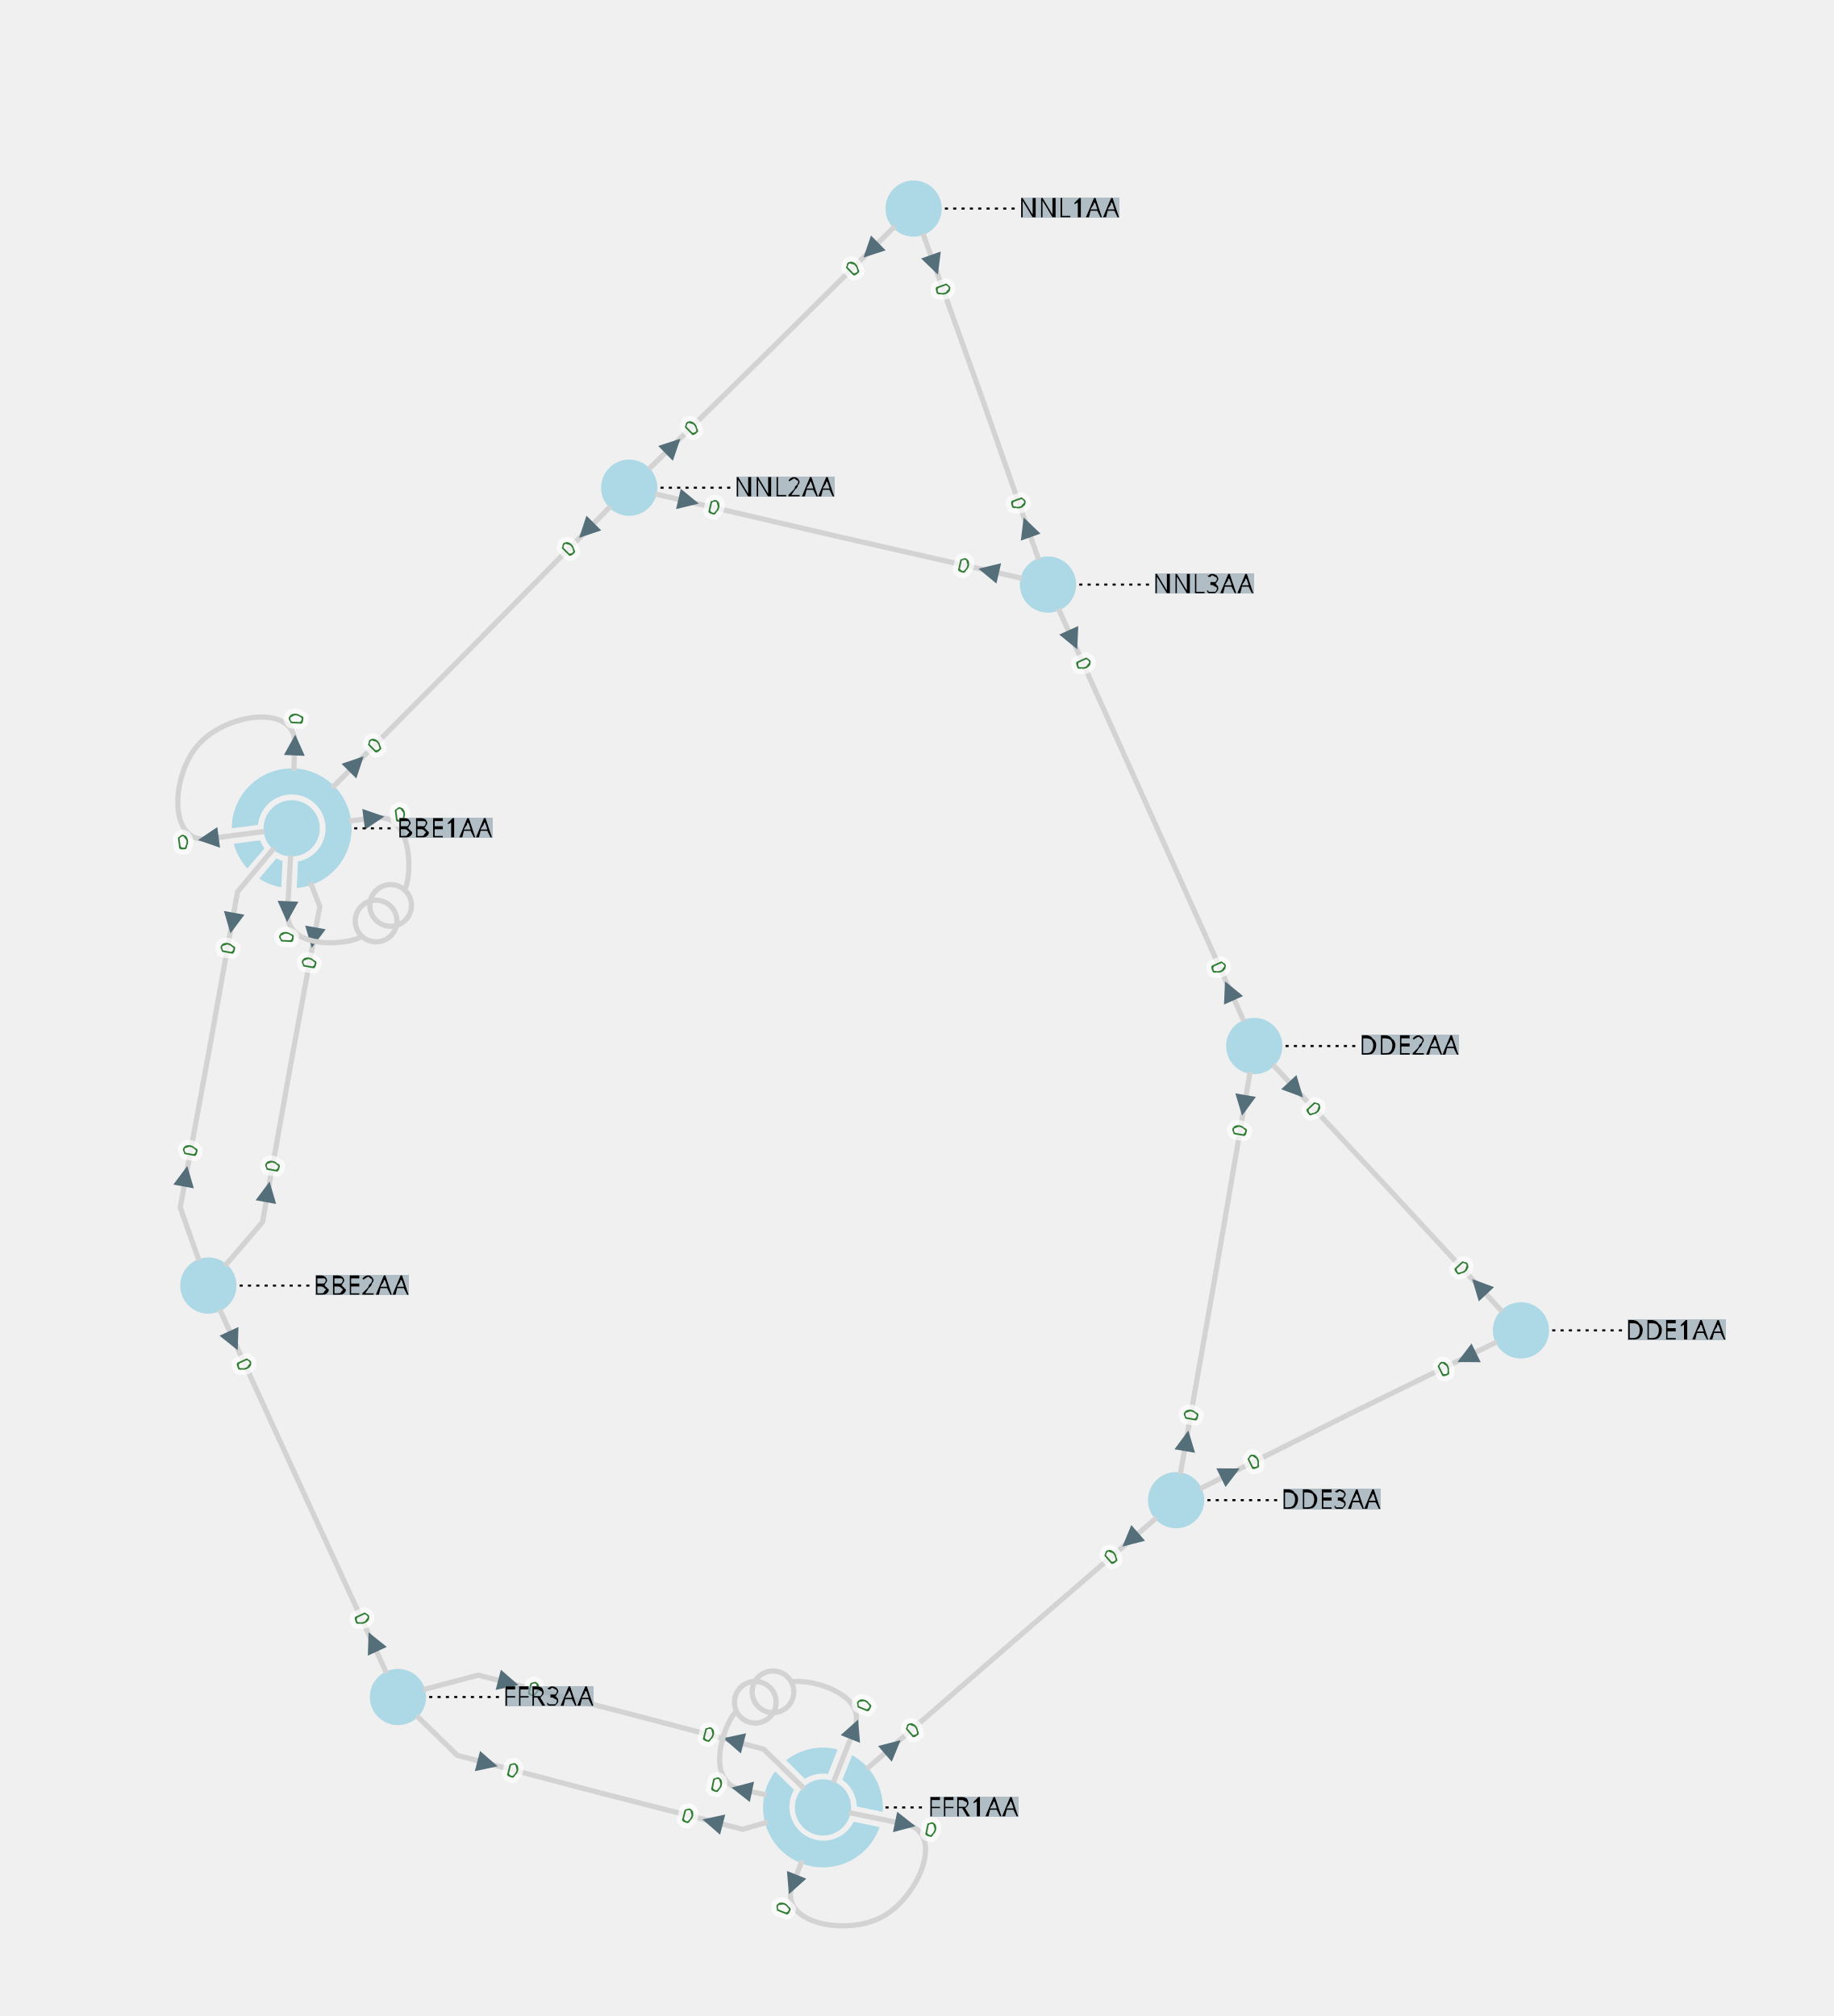
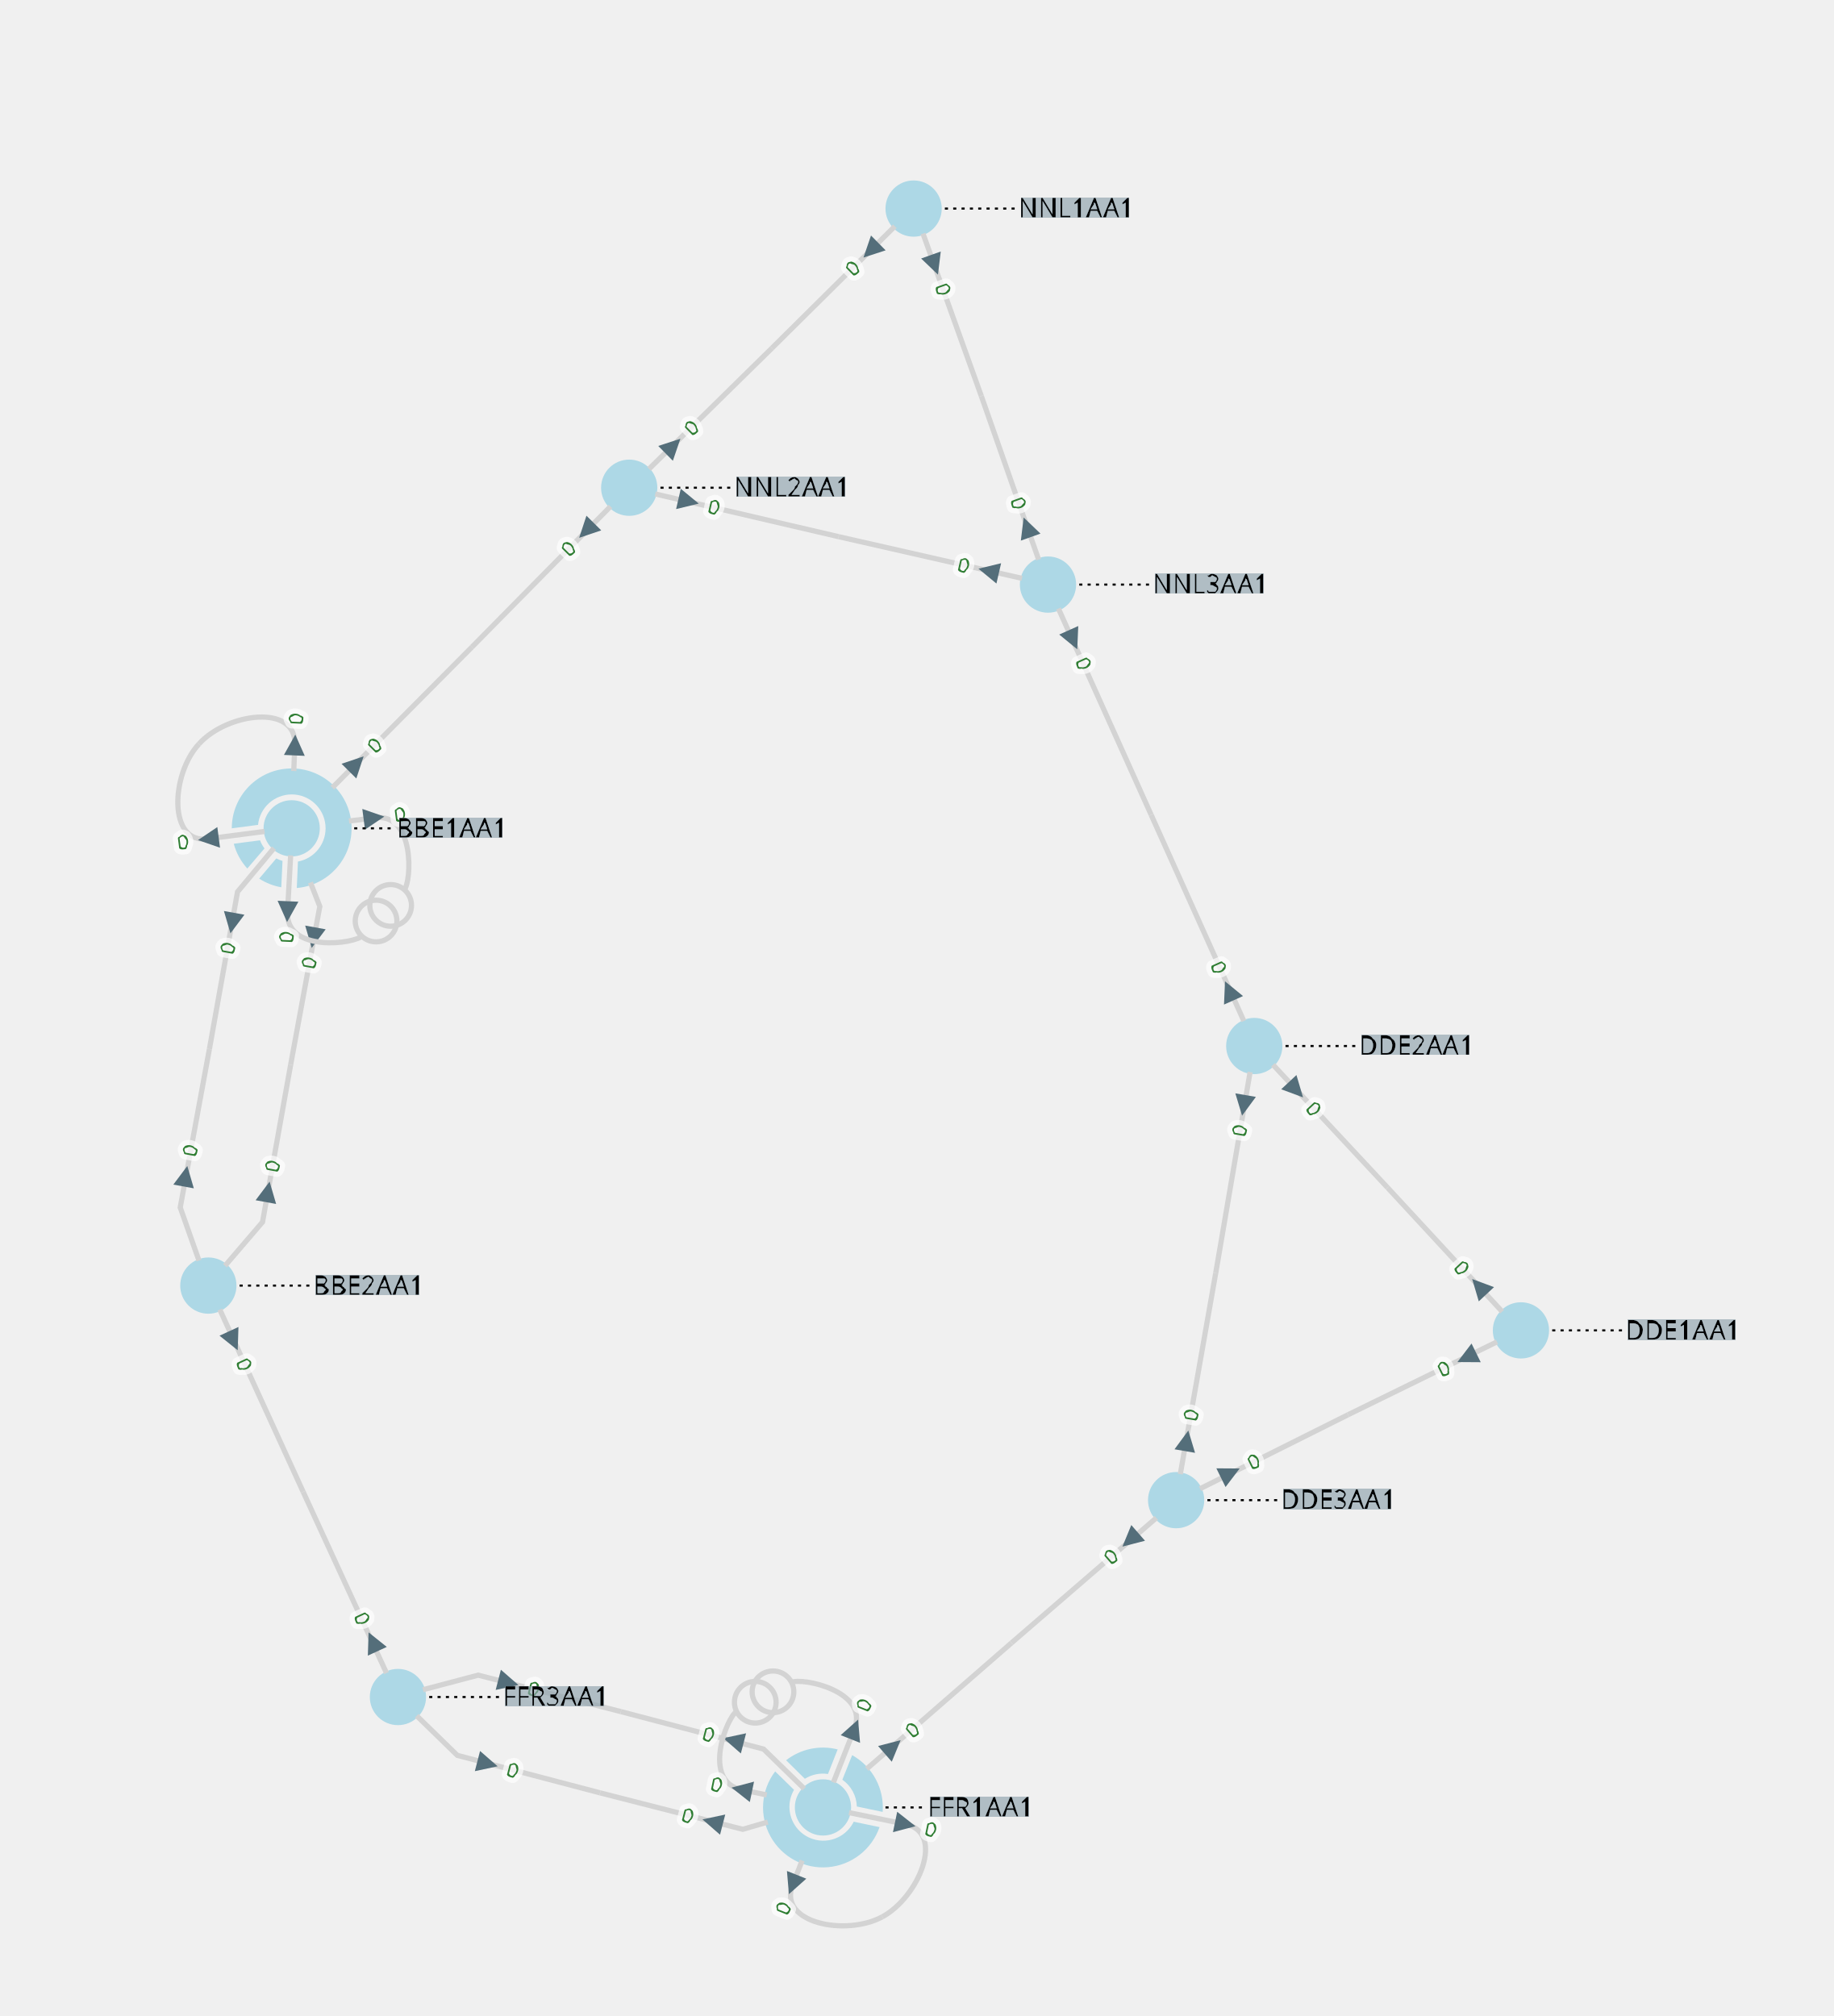
<svg xmlns="http://www.w3.org/2000/svg" width="800.00" height="879.76" viewBox="-7.54 -10.03 17.60 19.35">
  <style>
.nad-branch-edges polyline, .nad-branch-edges path {stroke: var(--nad-vl-color, lightgrey); stroke-width: 0.05; fill: none}
.nad-branch-edges circle {stroke: var(--nad-vl-color, lightgrey); stroke-width: 0.05; fill: none}
.nad-3wt-edges polyline {stroke: var(--nad-vl-color, lightgrey); stroke-width: 0.05; fill: none}
.nad-text-edges {stroke: black; stroke-width: 0.02; stroke-dasharray: .03,.05}
.nad-branch-edges .nad-disconnected polyline {stroke-dasharray: .1,.1}
.nad-vl-nodes circle, .nad-vl-nodes path {fill: var(--nad-vl-color, lightblue)}
.nad-vl-nodes circle.nad-unknown-busnode {stroke: lightgrey; stroke-width: 0.05; stroke-dasharray: .05,.05; fill: none}
.nad-hvdc-edge polyline.nad-hvdc {stroke: grey; stroke-width: 0.2}
.nad-3wt-nodes circle {stroke: var(--nad-vl-color, lightgrey); stroke-width: 0.05; fill: none}
.nad-state-out .nad-arrow-in {visibility: hidden}
.nad-state-in .nad-arrow-out {visibility: hidden}
.nad-active path {stroke: none; fill: #546e7a}
.nad-active {visibility: visible}
.nad-reactive {visibility: hidden}
.nad-reactive path {stroke: none; fill: #0277bd}
.nad-text-background {flood-color: #90a4aeaa}
.nad-text-nodes {font: 0.25px "Verdana"; fill: black}
.nad-edge-infos text {font: 0.2px "Verdana"; dominant-baseline:middle; stroke: #FFFFFFAA; stroke-width: 0.1; stroke-linejoin:round; paint-order: stroke}
.nad-edge-infos .nad-state-in text {fill: #b71c1c}
.nad-edge-infos .nad-state-out text {fill: #2e7d32}
.nad-vl0to30 {--nad-vl-color: #AFB42B}
.nad-vl30to50 {--nad-vl-color: #EF9A9A}
.nad-vl50to70 {--nad-vl-color: #9C27B0}
.nad-vl70to120 {--nad-vl-color: #E65100}
.nad-vl120to180 {--nad-vl-color: #00ACC1}
.nad-vl180to300 {--nad-vl-color: #2E7D32}
.nad-vl300to500 {--nad-vl-color: #D32F2F}
.nad-branch-edges .nad-overload polyline, .nad-branch-edges .nad-overload path {animation: line-blink 3s infinite}
.nad-vl-nodes .nad-overvoltage {animation: node-over-blink 3s infinite}
.nad-vl-nodes .nad-undervoltage {animation: node-under-blink 3s infinite}

@keyframes line-blink {
  0%, 80%, 100% {stroke: var(--nad-vl-color, black); stroke-width: 0.05}
  40% {stroke: #FFEB3B; stroke-width: 0.15}
}
@keyframes node-over-blink {
  0%, 80%, 100% {stroke: white; stroke-width: 0}
  40% {stroke: #ff5722; stroke-width: 0.15}
}
@keyframes node-under-blink {
  0%, 80%, 100% {stroke: white; stroke-width: 0}
  40% {stroke: #00BCD4; stroke-width: 0.15}
}
</style>
  <defs>
    <filter id="textBgFilter" x="0" y="0" width="1" height="1">
      <feFlood class="nad-text-background" />
      <feComposite in="SourceGraphic" operator="over" />
    </filter>
  </defs>
  <g class="nad-vl-nodes">
    <g transform="translate(-4.74,-2.08)" id="0" class="nad-vl300to500">
      <circle r="0.27" id="1" />
      <path d="M-0.100,0.566 A0.575,0.575 22.798 0 1 -0.312,0.483 L-0.148,0.289 A0.325,0.325 -11.300 0 0 -0.088,0.313 Z M-0.426,0.386 A0.575,0.575 27.309 0 1 -0.556,0.148 L-0.304,0.115 A0.325,0.325 -15.811 0 0 -0.261,0.193 Z M-0.575,-0.000 A0.575,0.575 265.053 1 1 0.049,0.573 L0.060,0.319 A0.325,0.325 -253.556 1 0 -0.323,-0.033 Z " id="2" />
    </g>
    <g transform="translate(-5.54,2.31)" id="3" class="nad-vl300to500">
      <circle r="0.27" id="4" />
    </g>
    <g transform="translate(7.06,2.74)" id="5" class="nad-vl300to500">
      <circle r="0.27" id="6" />
    </g>
    <g transform="translate(4.50,0.01)" id="7" class="nad-vl300to500">
      <circle r="0.27" id="8" />
    </g>
    <g transform="translate(3.75,4.37)" id="9" class="nad-vl300to500">
      <circle r="0.27" id="10" />
    </g>
    <g transform="translate(0.36,7.32)" id="11" class="nad-vl300to500">
      <circle r="0.27" id="12" />
      <path d="M-0.354,-0.453 A0.575,0.575 52.278 0 1 0.141,-0.557 L0.048,-0.321 A0.325,0.325 -40.780 0 0 -0.174,-0.275 Z M0.280,-0.502 A0.575,0.575 65.053 0 1 0.573,0.043 L0.325,-0.009 A0.325,0.325 -53.556 0 0 0.186,-0.266 Z M0.543,0.189 A0.575,0.575 197.829 1 1 -0.459,-0.346 L-0.278,-0.169 A0.325,0.325 -186.331 1 0 0.295,0.137 Z " id="13" />
    </g>
    <g transform="translate(-3.72,6.26)" id="14" class="nad-vl300to500">
      <circle r="0.27" id="15" />
    </g>
    <g transform="translate(1.23,-8.03)" id="16" class="nad-vl300to500">
      <circle r="0.27" id="17" />
    </g>
    <g transform="translate(-1.50,-5.35)" id="18" class="nad-vl300to500">
      <circle r="0.27" id="19" />
    </g>
    <g transform="translate(2.52,-4.42)" id="20" class="nad-vl300to500">
      <circle r="0.27" id="21" />
    </g>
  </g>
  <g class="nad-branch-edges">
    <g id="22">
      <g class="nad-vl300to500">
        <polyline points="-4.91,-1.89 -5.26,-1.47 -5.53,0.04" />
        <g class="nad-edge-infos" transform="translate(-5.31,-1.17)">
          <g class="nad-active nad-state-out">
            <g transform="rotate(-169.70)">
              <path class="nad-arrow-in" d="M-0.1 -0.1 H0.1 L0 0.1z" />
              <path class="nad-arrow-out" d="M-0.1 0.1 H0.1 L0 -0.1z" />
            </g>
            <text transform="rotate(-79.70)" x="-0.19" style="text-anchor:end">0</text>
          </g>
          <g class="nad-reactive nad-state-out">
            <g transform="rotate(-169.70)">
              <path class="nad-arrow-in" d="M-0.1 -0.1 H0.1 L0 0.1z" />
              <path class="nad-arrow-out" d="M-0.1 0.1 H0.1 L0 -0.1z" />
            </g>
            <text transform="rotate(-79.70)" x="-0.19" style="text-anchor:end">0</text>
          </g>
        </g>
      </g>
      <g class="nad-vl300to500">
        <polyline points="-5.63,2.07 -5.81,1.56 -5.53,0.04" />
        <g class="nad-edge-infos" transform="translate(-5.76,1.26)">
          <g class="nad-active nad-state-out">
            <g transform="rotate(10.30)">
              <path class="nad-arrow-in" d="M-0.1 -0.1 H0.1 L0 0.1z" />
              <path class="nad-arrow-out" d="M-0.1 0.1 H0.1 L0 -0.1z" />
            </g>
            <text transform="rotate(-79.70)" x="0.19">0</text>
          </g>
          <g class="nad-reactive nad-state-out">
            <g transform="rotate(10.30)">
              <path class="nad-arrow-in" d="M-0.1 -0.1 H0.1 L0 0.1z" />
              <path class="nad-arrow-out" d="M-0.1 0.1 H0.1 L0 -0.1z" />
            </g>
            <text transform="rotate(-79.70)" x="0.19">0</text>
          </g>
        </g>
      </g>
    </g>
    <g id="23">
      <g class="nad-vl300to500">
        <path d="M-5.00,-2.05 L-5.54,-1.98 C-5.93,-1.92 -5.90,-2.60 -5.63,-2.89" />
        <g class="nad-edge-infos" transform="translate(-5.54,-1.98)">
          <g class="nad-active nad-state-out">
            <g transform="rotate(-97.44)">
              <path class="nad-arrow-in" d="M-0.1 -0.1 H0.1 L0 0.1z" />
              <path class="nad-arrow-out" d="M-0.1 0.1 H0.1 L0 -0.1z" />
            </g>
            <text transform="rotate(-7.44)" x="-0.19" style="text-anchor:end">0</text>
          </g>
          <g class="nad-reactive nad-state-out">
            <g transform="rotate(-97.44)">
              <path class="nad-arrow-in" d="M-0.1 -0.1 H0.1 L0 0.1z" />
              <path class="nad-arrow-out" d="M-0.1 0.1 H0.1 L0 -0.1z" />
            </g>
            <text transform="rotate(-7.44)" x="-0.19" style="text-anchor:end">0</text>
          </g>
        </g>
      </g>
      <g class="nad-vl300to500">
        <path d="M-4.72,-2.63 L-4.71,-2.88 C-4.69,-3.28 -5.36,-3.19 -5.63,-2.89" />
        <g class="nad-edge-infos" transform="translate(-4.71,-2.88)">
          <g class="nad-active nad-state-out">
            <g transform="rotate(2.56)">
              <path class="nad-arrow-in" d="M-0.1 -0.1 H0.1 L0 0.1z" />
              <path class="nad-arrow-out" d="M-0.1 0.1 H0.1 L0 -0.1z" />
            </g>
            <text transform="rotate(-87.44)" x="0.19">0</text>
          </g>
          <g class="nad-reactive nad-state-out">
            <g transform="rotate(2.56)">
              <path class="nad-arrow-in" d="M-0.1 -0.1 H0.1 L0 0.1z" />
              <path class="nad-arrow-out" d="M-0.1 0.1 H0.1 L0 -0.1z" />
            </g>
            <text transform="rotate(-87.44)" x="0.19">0</text>
          </g>
        </g>
      </g>
    </g>
    <g id="24">
      <g class="nad-vl300to500">
        <polyline points="-5.38,2.12 -5.02,1.70 -4.75,0.19" />
        <g class="nad-edge-infos" transform="translate(-4.97,1.41)">
          <g class="nad-active nad-state-out">
            <g transform="rotate(10.30)">
              <path class="nad-arrow-in" d="M-0.1 -0.1 H0.1 L0 0.1z" />
              <path class="nad-arrow-out" d="M-0.1 0.1 H0.1 L0 -0.1z" />
            </g>
            <text transform="rotate(-79.70)" x="0.19">0</text>
          </g>
          <g class="nad-reactive nad-state-out">
            <g transform="rotate(10.30)">
              <path class="nad-arrow-in" d="M-0.1 -0.1 H0.1 L0 0.1z" />
              <path class="nad-arrow-out" d="M-0.1 0.1 H0.1 L0 -0.1z" />
            </g>
            <text transform="rotate(-79.70)" x="0.19">0</text>
          </g>
        </g>
      </g>
      <g class="nad-vl300to500">
        <polyline points="-4.56,-1.56 -4.47,-1.33 -4.75,0.19" />
        <g class="nad-edge-infos" transform="translate(-4.53,-1.03)">
          <g class="nad-active nad-state-out">
            <g transform="rotate(-169.70)">
              <path class="nad-arrow-in" d="M-0.1 -0.1 H0.1 L0 0.1z" />
              <path class="nad-arrow-out" d="M-0.1 0.1 H0.1 L0 -0.1z" />
            </g>
            <text transform="rotate(-79.70)" x="-0.19" style="text-anchor:end">0</text>
          </g>
          <g class="nad-reactive nad-state-out">
            <g transform="rotate(-169.70)">
              <path class="nad-arrow-in" d="M-0.1 -0.1 H0.1 L0 0.1z" />
              <path class="nad-arrow-out" d="M-0.1 0.1 H0.1 L0 -0.1z" />
            </g>
            <text transform="rotate(-79.70)" x="-0.19" style="text-anchor:end">0</text>
          </g>
        </g>
      </g>
    </g>
    <g id="25">
      <g class="nad-vl300to500">
        <polyline points="-1.68,-5.17 -3.01,-3.82" />
        <g class="nad-edge-infos" transform="translate(-1.91,-4.94)">
          <g class="nad-active nad-state-out">
            <g transform="rotate(-135.19)">
              <path class="nad-arrow-in" d="M-0.1 -0.1 H0.1 L0 0.1z" />
              <path class="nad-arrow-out" d="M-0.1 0.1 H0.1 L0 -0.1z" />
            </g>
            <text transform="rotate(-45.19)" x="-0.19" style="text-anchor:end">0</text>
          </g>
          <g class="nad-reactive nad-state-out">
            <g transform="rotate(-135.19)">
              <path class="nad-arrow-in" d="M-0.1 -0.1 H0.1 L0 0.1z" />
              <path class="nad-arrow-out" d="M-0.1 0.1 H0.1 L0 -0.1z" />
            </g>
            <text transform="rotate(-45.19)" x="-0.19" style="text-anchor:end">0</text>
          </g>
        </g>
      </g>
      <g class="nad-vl300to500">
        <polyline points="-4.35,-2.47 -3.01,-3.82" />
        <g class="nad-edge-infos" transform="translate(-4.12,-2.70)">
          <g class="nad-active nad-state-out">
            <g transform="rotate(44.81)">
              <path class="nad-arrow-in" d="M-0.1 -0.1 H0.1 L0 0.1z" />
              <path class="nad-arrow-out" d="M-0.1 0.1 H0.1 L0 -0.1z" />
            </g>
            <text transform="rotate(-45.19)" x="0.19">0</text>
          </g>
          <g class="nad-reactive nad-state-out">
            <g transform="rotate(44.81)">
              <path class="nad-arrow-in" d="M-0.1 -0.1 H0.1 L0 0.1z" />
              <path class="nad-arrow-out" d="M-0.1 0.1 H0.1 L0 -0.1z" />
            </g>
            <text transform="rotate(-45.19)" x="0.19">0</text>
          </g>
        </g>
      </g>
    </g>
    <g id="26">
      <g class="nad-vl300to500">
        <path d="M-4.19,-2.15 L-3.95,-2.18 C-3.55,-2.24 -3.59,-1.56 -3.66,-1.49" />
        <g class="nad-edge-infos" transform="translate(-3.95,-2.18)">
          <g class="nad-active nad-state-out">
            <g transform="rotate(82.56)">
              <path class="nad-arrow-in" d="M-0.1 -0.1 H0.1 L0 0.1z" />
              <path class="nad-arrow-out" d="M-0.1 0.1 H0.1 L0 -0.1z" />
            </g>
            <text transform="rotate(-7.44)" x="0.19">0</text>
          </g>
          <g class="nad-reactive nad-state-out">
            <g transform="rotate(82.56)">
              <path class="nad-arrow-in" d="M-0.1 -0.1 H0.1 L0 0.1z" />
              <path class="nad-arrow-out" d="M-0.1 0.1 H0.1 L0 -0.1z" />
            </g>
            <text transform="rotate(-7.44)" x="0.19">0</text>
          </g>
        </g>
        <circle cx="-3.79" cy="-1.34" r="0.20" />
      </g>
      <g class="nad-vl300to500">
        <path d="M-4.75,-1.82 L-4.78,-1.28 C-4.80,-0.88 -4.13,-0.97 -4.06,-1.05" />
        <g class="nad-edge-infos" transform="translate(-4.78,-1.28)">
          <g class="nad-active nad-state-out">
            <g transform="rotate(-177.44)">
              <path class="nad-arrow-in" d="M-0.1 -0.1 H0.1 L0 0.1z" />
              <path class="nad-arrow-out" d="M-0.1 0.1 H0.1 L0 -0.1z" />
            </g>
            <text transform="rotate(-87.44)" x="-0.19" style="text-anchor:end">0</text>
          </g>
          <g class="nad-reactive nad-state-out">
            <g transform="rotate(-177.44)">
              <path class="nad-arrow-in" d="M-0.1 -0.1 H0.1 L0 0.1z" />
              <path class="nad-arrow-out" d="M-0.1 0.1 H0.1 L0 -0.1z" />
            </g>
            <text transform="rotate(-87.44)" x="-0.19" style="text-anchor:end">0</text>
          </g>
        </g>
        <circle cx="-3.93" cy="-1.19" r="0.20" />
      </g>
    </g>
    <g id="27">
      <g class="nad-vl300to500">
        <polyline points="-5.43,2.54 -4.63,4.29" />
        <g class="nad-edge-infos" transform="translate(-5.30,2.84)">
          <g class="nad-active nad-state-out">
            <g transform="rotate(155.26)">
              <path class="nad-arrow-in" d="M-0.1 -0.1 H0.1 L0 0.1z" />
              <path class="nad-arrow-out" d="M-0.1 0.1 H0.1 L0 -0.1z" />
            </g>
            <text transform="rotate(65.26)" x="0.19">0</text>
          </g>
          <g class="nad-reactive nad-state-out">
            <g transform="rotate(155.26)">
              <path class="nad-arrow-in" d="M-0.1 -0.1 H0.1 L0 0.1z" />
              <path class="nad-arrow-out" d="M-0.1 0.1 H0.1 L0 -0.1z" />
            </g>
            <text transform="rotate(65.26)" x="0.19">0</text>
          </g>
        </g>
      </g>
      <g class="nad-vl300to500">
        <polyline points="-3.83,6.03 -4.63,4.29" />
        <g class="nad-edge-infos" transform="translate(-3.96,5.73)">
          <g class="nad-active nad-state-out">
            <g transform="rotate(-24.74)">
              <path class="nad-arrow-in" d="M-0.1 -0.1 H0.1 L0 0.1z" />
              <path class="nad-arrow-out" d="M-0.1 0.1 H0.1 L0 -0.1z" />
            </g>
            <text transform="rotate(-294.74)" x="-0.19" style="text-anchor:end">0</text>
          </g>
          <g class="nad-reactive nad-state-out">
            <g transform="rotate(-24.74)">
              <path class="nad-arrow-in" d="M-0.1 -0.1 H0.1 L0 0.1z" />
              <path class="nad-arrow-out" d="M-0.1 0.1 H0.1 L0 -0.1z" />
            </g>
            <text transform="rotate(-294.74)" x="-0.19" style="text-anchor:end">0</text>
          </g>
        </g>
      </g>
    </g>
    <g id="28">
      <g class="nad-vl300to500">
        <polyline points="6.88,2.56 5.78,1.37" />
        <g class="nad-edge-infos" transform="translate(6.66,2.32)">
          <g class="nad-active nad-state-out">
            <g transform="rotate(-43.04)">
              <path class="nad-arrow-in" d="M-0.1 -0.1 H0.1 L0 0.1z" />
              <path class="nad-arrow-out" d="M-0.1 0.1 H0.1 L0 -0.1z" />
            </g>
            <text transform="rotate(-313.04)" x="-0.19" style="text-anchor:end">0</text>
          </g>
          <g class="nad-reactive nad-state-out">
            <g transform="rotate(-43.04)">
              <path class="nad-arrow-in" d="M-0.1 -0.1 H0.1 L0 0.1z" />
              <path class="nad-arrow-out" d="M-0.1 0.1 H0.1 L0 -0.1z" />
            </g>
            <text transform="rotate(-313.04)" x="-0.19" style="text-anchor:end">0</text>
          </g>
        </g>
      </g>
      <g class="nad-vl300to500">
        <polyline points="4.68,0.19 5.78,1.37" />
        <g class="nad-edge-infos" transform="translate(4.90,0.43)">
          <g class="nad-active nad-state-out">
            <g transform="rotate(136.96)">
              <path class="nad-arrow-in" d="M-0.1 -0.1 H0.1 L0 0.1z" />
              <path class="nad-arrow-out" d="M-0.1 0.1 H0.1 L0 -0.1z" />
            </g>
            <text transform="rotate(46.96)" x="0.19">0</text>
          </g>
          <g class="nad-reactive nad-state-out">
            <g transform="rotate(136.96)">
              <path class="nad-arrow-in" d="M-0.1 -0.1 H0.1 L0 0.1z" />
              <path class="nad-arrow-out" d="M-0.1 0.1 H0.1 L0 -0.1z" />
            </g>
            <text transform="rotate(46.96)" x="0.19">0</text>
          </g>
        </g>
      </g>
    </g>
    <g id="29">
      <g class="nad-vl300to500">
        <polyline points="6.83,2.85 5.40,3.55" />
        <g class="nad-edge-infos" transform="translate(6.54,3.00)">
          <g class="nad-active nad-state-out">
            <g transform="rotate(-116.19)">
              <path class="nad-arrow-in" d="M-0.1 -0.1 H0.1 L0 0.1z" />
              <path class="nad-arrow-out" d="M-0.1 0.1 H0.1 L0 -0.1z" />
            </g>
            <text transform="rotate(-26.19)" x="-0.19" style="text-anchor:end">0</text>
          </g>
          <g class="nad-reactive nad-state-out">
            <g transform="rotate(-116.19)">
              <path class="nad-arrow-in" d="M-0.1 -0.1 H0.1 L0 0.1z" />
              <path class="nad-arrow-out" d="M-0.1 0.1 H0.1 L0 -0.1z" />
            </g>
            <text transform="rotate(-26.19)" x="-0.19" style="text-anchor:end">0</text>
          </g>
        </g>
      </g>
      <g class="nad-vl300to500">
        <polyline points="3.98,4.26 5.40,3.55" />
        <g class="nad-edge-infos" transform="translate(4.27,4.11)">
          <g class="nad-active nad-state-out">
            <g transform="rotate(63.81)">
              <path class="nad-arrow-in" d="M-0.1 -0.1 H0.1 L0 0.1z" />
              <path class="nad-arrow-out" d="M-0.1 0.1 H0.1 L0 -0.1z" />
            </g>
            <text transform="rotate(-26.19)" x="0.19">0</text>
          </g>
          <g class="nad-reactive nad-state-out">
            <g transform="rotate(63.81)">
              <path class="nad-arrow-in" d="M-0.1 -0.1 H0.1 L0 0.1z" />
              <path class="nad-arrow-out" d="M-0.1 0.1 H0.1 L0 -0.1z" />
            </g>
            <text transform="rotate(-26.19)" x="0.19">0</text>
          </g>
        </g>
      </g>
    </g>
    <g id="30">
      <g class="nad-vl300to500">
        <polyline points="4.46,0.26 4.13,2.19" />
        <g class="nad-edge-infos" transform="translate(4.40,0.58)">
          <g class="nad-active nad-state-out">
            <g transform="rotate(-170.21)">
              <path class="nad-arrow-in" d="M-0.1 -0.1 H0.1 L0 0.1z" />
              <path class="nad-arrow-out" d="M-0.1 0.1 H0.1 L0 -0.1z" />
            </g>
            <text transform="rotate(-80.21)" x="-0.19" style="text-anchor:end">0</text>
          </g>
          <g class="nad-reactive nad-state-out">
            <g transform="rotate(-170.21)">
              <path class="nad-arrow-in" d="M-0.1 -0.1 H0.1 L0 0.1z" />
              <path class="nad-arrow-out" d="M-0.1 0.1 H0.1 L0 -0.1z" />
            </g>
            <text transform="rotate(-80.21)" x="-0.19" style="text-anchor:end">0</text>
          </g>
        </g>
      </g>
      <g class="nad-vl300to500">
        <polyline points="3.79,4.12 4.13,2.19" />
        <g class="nad-edge-infos" transform="translate(3.85,3.80)">
          <g class="nad-active nad-state-out">
            <g transform="rotate(9.79)">
              <path class="nad-arrow-in" d="M-0.1 -0.1 H0.1 L0 0.1z" />
              <path class="nad-arrow-out" d="M-0.1 0.1 H0.1 L0 -0.1z" />
            </g>
            <text transform="rotate(-80.21)" x="0.19">0</text>
          </g>
          <g class="nad-reactive nad-state-out">
            <g transform="rotate(9.79)">
              <path class="nad-arrow-in" d="M-0.1 -0.1 H0.1 L0 0.1z" />
              <path class="nad-arrow-out" d="M-0.1 0.1 H0.1 L0 -0.1z" />
            </g>
            <text transform="rotate(-80.21)" x="0.19">0</text>
          </g>
        </g>
      </g>
    </g>
    <g id="31">
      <g class="nad-vl300to500">
        <polyline points="4.40,-0.23 3.51,-2.21" />
        <g class="nad-edge-infos" transform="translate(4.26,-0.52)">
          <g class="nad-active nad-state-out">
            <g transform="rotate(-24.10)">
              <path class="nad-arrow-in" d="M-0.1 -0.1 H0.1 L0 0.1z" />
              <path class="nad-arrow-out" d="M-0.1 0.1 H0.1 L0 -0.1z" />
            </g>
            <text transform="rotate(-294.10)" x="-0.19" style="text-anchor:end">0</text>
          </g>
          <g class="nad-reactive nad-state-out">
            <g transform="rotate(-24.10)">
              <path class="nad-arrow-in" d="M-0.1 -0.1 H0.1 L0 0.1z" />
              <path class="nad-arrow-out" d="M-0.1 0.1 H0.1 L0 -0.1z" />
            </g>
            <text transform="rotate(-294.10)" x="-0.19" style="text-anchor:end">0</text>
          </g>
        </g>
      </g>
      <g class="nad-vl300to500">
        <polyline points="2.62,-4.19 3.51,-2.21" />
        <g class="nad-edge-infos" transform="translate(2.76,-3.89)">
          <g class="nad-active nad-state-out">
            <g transform="rotate(155.90)">
              <path class="nad-arrow-in" d="M-0.1 -0.1 H0.1 L0 0.1z" />
              <path class="nad-arrow-out" d="M-0.1 0.1 H0.1 L0 -0.1z" />
            </g>
            <text transform="rotate(65.90)" x="0.19">0</text>
          </g>
          <g class="nad-reactive nad-state-out">
            <g transform="rotate(155.90)">
              <path class="nad-arrow-in" d="M-0.1 -0.1 H0.1 L0 0.1z" />
              <path class="nad-arrow-out" d="M-0.1 0.1 H0.1 L0 -0.1z" />
            </g>
            <text transform="rotate(65.90)" x="0.19">0</text>
          </g>
        </g>
      </g>
    </g>
    <g id="32">
      <g class="nad-vl300to500">
        <polyline points="0.78,6.95 2.17,5.74" />
        <g class="nad-edge-infos" transform="translate(1.03,6.74)">
          <g class="nad-active nad-state-out">
            <g transform="rotate(48.94)">
              <path class="nad-arrow-in" d="M-0.1 -0.1 H0.1 L0 0.1z" />
              <path class="nad-arrow-out" d="M-0.1 0.1 H0.1 L0 -0.1z" />
            </g>
            <text transform="rotate(-41.06)" x="0.19">0</text>
          </g>
          <g class="nad-reactive nad-state-out">
            <g transform="rotate(48.94)">
              <path class="nad-arrow-in" d="M-0.1 -0.1 H0.1 L0 0.1z" />
              <path class="nad-arrow-out" d="M-0.1 0.1 H0.1 L0 -0.1z" />
            </g>
            <text transform="rotate(-41.06)" x="0.19">0</text>
          </g>
        </g>
      </g>
      <g class="nad-vl300to500">
        <polyline points="3.56,4.54 2.17,5.74" />
        <g class="nad-edge-infos" transform="translate(3.31,4.75)">
          <g class="nad-active nad-state-out">
            <g transform="rotate(-131.06)">
              <path class="nad-arrow-in" d="M-0.1 -0.1 H0.1 L0 0.1z" />
              <path class="nad-arrow-out" d="M-0.1 0.1 H0.1 L0 -0.1z" />
            </g>
            <text transform="rotate(-41.06)" x="-0.19" style="text-anchor:end">0</text>
          </g>
          <g class="nad-reactive nad-state-out">
            <g transform="rotate(-131.06)">
              <path class="nad-arrow-in" d="M-0.1 -0.1 H0.1 L0 0.1z" />
              <path class="nad-arrow-out" d="M-0.1 0.1 H0.1 L0 -0.1z" />
            </g>
            <text transform="rotate(-41.06)" x="-0.19" style="text-anchor:end">0</text>
          </g>
        </g>
      </g>
    </g>
    <g id="33">
      <g class="nad-vl300to500">
        <path d="M0.61,7.37 L1.15,7.48 C1.54,7.56 1.28,8.18 0.93,8.37" />
        <g class="nad-edge-infos" transform="translate(1.15,7.48)">
          <g class="nad-active nad-state-out">
            <g transform="rotate(101.72)">
              <path class="nad-arrow-in" d="M-0.1 -0.1 H0.1 L0 0.1z" />
              <path class="nad-arrow-out" d="M-0.1 0.1 H0.1 L0 -0.1z" />
            </g>
            <text transform="rotate(11.72)" x="0.19">0</text>
          </g>
          <g class="nad-reactive nad-state-out">
            <g transform="rotate(101.72)">
              <path class="nad-arrow-in" d="M-0.1 -0.1 H0.1 L0 0.1z" />
              <path class="nad-arrow-out" d="M-0.1 0.1 H0.1 L0 -0.1z" />
            </g>
            <text transform="rotate(11.72)" x="0.19">0</text>
          </g>
        </g>
      </g>
      <g class="nad-vl300to500">
        <path d="M0.16,7.83 L0.07,8.06 C-0.08,8.43 0.58,8.56 0.93,8.37" />
        <g class="nad-edge-infos" transform="translate(0.07,8.06)">
          <g class="nad-active nad-state-out">
            <g transform="rotate(-158.28)">
              <path class="nad-arrow-in" d="M-0.1 -0.1 H0.1 L0 0.1z" />
              <path class="nad-arrow-out" d="M-0.1 0.1 H0.1 L0 -0.1z" />
            </g>
            <text transform="rotate(-68.28)" x="-0.19" style="text-anchor:end">0</text>
          </g>
          <g class="nad-reactive nad-state-out">
            <g transform="rotate(-158.28)">
              <path class="nad-arrow-in" d="M-0.1 -0.1 H0.1 L0 0.1z" />
              <path class="nad-arrow-out" d="M-0.1 0.1 H0.1 L0 -0.1z" />
            </g>
            <text transform="rotate(-68.28)" x="-0.19" style="text-anchor:end">0</text>
          </g>
        </g>
      </g>
    </g>
    <g id="34">
      <g class="nad-vl300to500">
        <polyline points="0.18,7.14 -0.21,6.76 -1.58,6.40" />
        <g class="nad-edge-infos" transform="translate(-0.50,6.68)">
          <g class="nad-active nad-state-out">
            <g transform="rotate(-75.51)">
              <path class="nad-arrow-in" d="M-0.1 -0.1 H0.1 L0 0.1z" />
              <path class="nad-arrow-out" d="M-0.1 0.1 H0.1 L0 -0.1z" />
            </g>
            <text transform="rotate(-345.51)" x="-0.19" style="text-anchor:end">0</text>
          </g>
          <g class="nad-reactive nad-state-out">
            <g transform="rotate(-75.51)">
              <path class="nad-arrow-in" d="M-0.1 -0.1 H0.1 L0 0.1z" />
              <path class="nad-arrow-out" d="M-0.1 0.1 H0.1 L0 -0.1z" />
            </g>
            <text transform="rotate(-345.51)" x="-0.19" style="text-anchor:end">0</text>
          </g>
        </g>
      </g>
      <g class="nad-vl300to500">
        <polyline points="-3.48,6.19 -2.95,6.05 -1.58,6.40" />
        <g class="nad-edge-infos" transform="translate(-2.66,6.12)">
          <g class="nad-active nad-state-out">
            <g transform="rotate(104.49)">
              <path class="nad-arrow-in" d="M-0.1 -0.1 H0.1 L0 0.1z" />
              <path class="nad-arrow-out" d="M-0.1 0.1 H0.1 L0 -0.1z" />
            </g>
            <text transform="rotate(14.49)" x="0.19">0</text>
          </g>
          <g class="nad-reactive nad-state-out">
            <g transform="rotate(104.49)">
              <path class="nad-arrow-in" d="M-0.1 -0.1 H0.1 L0 0.1z" />
              <path class="nad-arrow-out" d="M-0.1 0.1 H0.1 L0 -0.1z" />
            </g>
            <text transform="rotate(14.49)" x="0.19">0</text>
          </g>
        </g>
      </g>
    </g>
    <g id="35">
      <g class="nad-vl300to500">
        <polyline points="-0.17,7.46 -0.41,7.53 -1.78,7.18" />
        <g class="nad-edge-infos" transform="translate(-0.70,7.46)">
          <g class="nad-active nad-state-out">
            <g transform="rotate(-75.51)">
              <path class="nad-arrow-in" d="M-0.1 -0.1 H0.1 L0 0.1z" />
              <path class="nad-arrow-out" d="M-0.1 0.1 H0.1 L0 -0.1z" />
            </g>
            <text transform="rotate(-345.51)" x="-0.19" style="text-anchor:end">0</text>
          </g>
          <g class="nad-reactive nad-state-out">
            <g transform="rotate(-75.51)">
              <path class="nad-arrow-in" d="M-0.1 -0.1 H0.1 L0 0.1z" />
              <path class="nad-arrow-out" d="M-0.1 0.1 H0.1 L0 -0.1z" />
            </g>
            <text transform="rotate(-345.51)" x="-0.19" style="text-anchor:end">0</text>
          </g>
        </g>
      </g>
      <g class="nad-vl300to500">
        <polyline points="-3.54,6.44 -3.15,6.82 -1.78,7.18" />
        <g class="nad-edge-infos" transform="translate(-2.86,6.90)">
          <g class="nad-active nad-state-out">
            <g transform="rotate(104.49)">
              <path class="nad-arrow-in" d="M-0.1 -0.1 H0.1 L0 0.1z" />
              <path class="nad-arrow-out" d="M-0.1 0.1 H0.1 L0 -0.1z" />
            </g>
            <text transform="rotate(14.49)" x="0.19">0</text>
          </g>
          <g class="nad-reactive nad-state-out">
            <g transform="rotate(104.49)">
              <path class="nad-arrow-in" d="M-0.1 -0.1 H0.1 L0 0.1z" />
              <path class="nad-arrow-out" d="M-0.1 0.1 H0.1 L0 -0.1z" />
            </g>
            <text transform="rotate(14.49)" x="0.19">0</text>
          </g>
        </g>
      </g>
    </g>
    <g id="36">
      <g class="nad-vl300to500">
        <path d="M-0.18,7.20 L-0.42,7.15 C-0.81,7.07 -0.56,6.45 -0.47,6.40" />
        <g class="nad-edge-infos" transform="translate(-0.42,7.15)">
          <g class="nad-active nad-state-out">
            <g transform="rotate(-78.28)">
              <path class="nad-arrow-in" d="M-0.1 -0.1 H0.1 L0 0.1z" />
              <path class="nad-arrow-out" d="M-0.1 0.1 H0.1 L0 -0.1z" />
            </g>
            <text transform="rotate(-348.28)" x="-0.19" style="text-anchor:end">0</text>
          </g>
          <g class="nad-reactive nad-state-out">
            <g transform="rotate(-78.28)">
              <path class="nad-arrow-in" d="M-0.1 -0.1 H0.1 L0 0.1z" />
              <path class="nad-arrow-out" d="M-0.1 0.1 H0.1 L0 -0.1z" />
            </g>
            <text transform="rotate(-348.28)" x="-0.19" style="text-anchor:end">0</text>
          </g>
        </g>
        <circle cx="-0.29" cy="6.31" r="0.20" />
      </g>
      <g class="nad-vl300to500">
        <path d="M0.46,7.08 L0.66,6.57 C0.81,6.20 0.15,6.07 0.06,6.12" />
        <g class="nad-edge-infos" transform="translate(0.66,6.57)">
          <g class="nad-active nad-state-out">
            <g transform="rotate(21.72)">
              <path class="nad-arrow-in" d="M-0.1 -0.1 H0.1 L0 0.1z" />
              <path class="nad-arrow-out" d="M-0.1 0.1 H0.1 L0 -0.1z" />
            </g>
            <text transform="rotate(-68.28)" x="0.19">0</text>
          </g>
          <g class="nad-reactive nad-state-out">
            <g transform="rotate(21.72)">
              <path class="nad-arrow-in" d="M-0.1 -0.1 H0.1 L0 0.1z" />
              <path class="nad-arrow-out" d="M-0.1 0.1 H0.1 L0 -0.1z" />
            </g>
            <text transform="rotate(-68.28)" x="0.19">0</text>
          </g>
        </g>
        <circle cx="-0.12" cy="6.21" r="0.20" />
      </g>
    </g>
    <g id="37">
      <g class="nad-vl300to500">
        <polyline points="1.05,-7.86 -0.13,-6.69" />
        <g class="nad-edge-infos" transform="translate(0.82,-7.63)">
          <g class="nad-active nad-state-out">
            <g transform="rotate(-134.58)">
              <path class="nad-arrow-in" d="M-0.1 -0.1 H0.1 L0 0.1z" />
              <path class="nad-arrow-out" d="M-0.1 0.1 H0.1 L0 -0.1z" />
            </g>
            <text transform="rotate(-44.58)" x="-0.19" style="text-anchor:end">0</text>
          </g>
          <g class="nad-reactive nad-state-out">
            <g transform="rotate(-134.58)">
              <path class="nad-arrow-in" d="M-0.1 -0.1 H0.1 L0 0.1z" />
              <path class="nad-arrow-out" d="M-0.1 0.1 H0.1 L0 -0.1z" />
            </g>
            <text transform="rotate(-44.58)" x="-0.19" style="text-anchor:end">0</text>
          </g>
        </g>
      </g>
      <g class="nad-vl300to500">
        <polyline points="-1.31,-5.53 -0.13,-6.69" />
        <g class="nad-edge-infos" transform="translate(-1.08,-5.75)">
          <g class="nad-active nad-state-out">
            <g transform="rotate(45.42)">
              <path class="nad-arrow-in" d="M-0.1 -0.1 H0.1 L0 0.1z" />
              <path class="nad-arrow-out" d="M-0.1 0.1 H0.1 L0 -0.1z" />
            </g>
            <text transform="rotate(-44.58)" x="0.19">0</text>
          </g>
          <g class="nad-reactive nad-state-out">
            <g transform="rotate(45.42)">
              <path class="nad-arrow-in" d="M-0.1 -0.1 H0.1 L0 0.1z" />
              <path class="nad-arrow-out" d="M-0.1 0.1 H0.1 L0 -0.1z" />
            </g>
            <text transform="rotate(-44.58)" x="0.19">0</text>
          </g>
        </g>
      </g>
    </g>
    <g id="38">
      <g class="nad-vl300to500">
        <polyline points="1.32,-7.79 1.88,-6.23" />
        <g class="nad-edge-infos" transform="translate(1.43,-7.49)">
          <g class="nad-active nad-state-out">
            <g transform="rotate(160.36)">
              <path class="nad-arrow-in" d="M-0.1 -0.1 H0.1 L0 0.1z" />
              <path class="nad-arrow-out" d="M-0.1 0.1 H0.1 L0 -0.1z" />
            </g>
            <text transform="rotate(70.36)" x="0.19">0</text>
          </g>
          <g class="nad-reactive nad-state-out">
            <g transform="rotate(160.36)">
              <path class="nad-arrow-in" d="M-0.1 -0.1 H0.1 L0 0.1z" />
              <path class="nad-arrow-out" d="M-0.1 0.1 H0.1 L0 -0.1z" />
            </g>
            <text transform="rotate(70.36)" x="0.19">0</text>
          </g>
        </g>
      </g>
      <g class="nad-vl300to500">
        <polyline points="2.43,-4.66 1.88,-6.23" />
        <g class="nad-edge-infos" transform="translate(2.32,-4.97)">
          <g class="nad-active nad-state-out">
            <g transform="rotate(-19.64)">
              <path class="nad-arrow-in" d="M-0.1 -0.1 H0.1 L0 0.1z" />
              <path class="nad-arrow-out" d="M-0.1 0.1 H0.1 L0 -0.1z" />
            </g>
            <text transform="rotate(-289.64)" x="-0.19" style="text-anchor:end">0</text>
          </g>
          <g class="nad-reactive nad-state-out">
            <g transform="rotate(-19.64)">
              <path class="nad-arrow-in" d="M-0.1 -0.1 H0.1 L0 0.1z" />
              <path class="nad-arrow-out" d="M-0.1 0.1 H0.1 L0 -0.1z" />
            </g>
            <text transform="rotate(-289.64)" x="-0.19" style="text-anchor:end">0</text>
          </g>
        </g>
      </g>
    </g>
    <g id="39">
      <g class="nad-vl300to500">
        <polyline points="-1.25,-5.29 0.51,-4.88" />
        <g class="nad-edge-infos" transform="translate(-0.93,-5.22)">
          <g class="nad-active nad-state-out">
            <g transform="rotate(102.96)">
              <path class="nad-arrow-in" d="M-0.1 -0.1 H0.1 L0 0.1z" />
              <path class="nad-arrow-out" d="M-0.1 0.1 H0.1 L0 -0.1z" />
            </g>
            <text transform="rotate(12.96)" x="0.19">0</text>
          </g>
          <g class="nad-reactive nad-state-out">
            <g transform="rotate(102.96)">
              <path class="nad-arrow-in" d="M-0.1 -0.1 H0.1 L0 0.1z" />
              <path class="nad-arrow-out" d="M-0.1 0.1 H0.1 L0 -0.1z" />
            </g>
            <text transform="rotate(12.96)" x="0.19">0</text>
          </g>
        </g>
      </g>
      <g class="nad-vl300to500">
        <polyline points="2.27,-4.48 0.51,-4.88" />
        <g class="nad-edge-infos" transform="translate(1.95,-4.55)">
          <g class="nad-active nad-state-out">
            <g transform="rotate(-77.04)">
              <path class="nad-arrow-in" d="M-0.1 -0.1 H0.1 L0 0.1z" />
              <path class="nad-arrow-out" d="M-0.1 0.1 H0.1 L0 -0.1z" />
            </g>
            <text transform="rotate(-347.04)" x="-0.19" style="text-anchor:end">0</text>
          </g>
          <g class="nad-reactive nad-state-out">
            <g transform="rotate(-77.04)">
              <path class="nad-arrow-in" d="M-0.1 -0.1 H0.1 L0 0.1z" />
              <path class="nad-arrow-out" d="M-0.1 0.1 H0.1 L0 -0.1z" />
            </g>
            <text transform="rotate(-347.04)" x="-0.19" style="text-anchor:end">0</text>
          </g>
        </g>
      </g>
    </g>
  </g>
  <g class="nad-text-edges">
    <polyline id="0_edge" points="-4.14,-2.08 -3.74,-2.08" />
    <polyline id="3_edge" points="-5.24,2.31 -4.54,2.31" />
    <polyline id="5_edge" points="7.36,2.74 8.06,2.74" />
    <polyline id="7_edge" points="4.80,0.01 5.50,0.01" />
    <polyline id="9_edge" points="4.05,4.37 4.75,4.37" />
    <polyline id="11_edge" points="0.96,7.32 1.36,7.32" />
    <polyline id="14_edge" points="-3.42,6.26 -2.72,6.26" />
    <polyline id="16_edge" points="1.53,-8.03 2.23,-8.03" />
    <polyline id="18_edge" points="-1.20,-5.35 -0.50,-5.35" />
    <polyline id="20_edge" points="2.82,-4.42 3.52,-4.42" />
  </g>
  <g class="nad-text-nodes">
-     <text filter="url(#textBgFilter)" y="-2.08" style="dominant-baseline:middle" x="-3.74">BBE1AA</text>
-     <text filter="url(#textBgFilter)" y="2.31" style="dominant-baseline:middle" x="-4.54">BBE2AA</text>
-     <text filter="url(#textBgFilter)" y="2.74" style="dominant-baseline:middle" x="8.06">DDE1AA</text>
-     <text filter="url(#textBgFilter)" y="0.01" style="dominant-baseline:middle" x="5.50">DDE2AA</text>
-     <text filter="url(#textBgFilter)" y="4.37" style="dominant-baseline:middle" x="4.75">DDE3AA</text>
-     <text filter="url(#textBgFilter)" y="7.32" style="dominant-baseline:middle" x="1.36">FFR1AA</text>
-     <text filter="url(#textBgFilter)" y="6.26" style="dominant-baseline:middle" x="-2.72">FFR3AA</text>
-     <text filter="url(#textBgFilter)" y="-8.03" style="dominant-baseline:middle" x="2.23">NNL1AA</text>
-     <text filter="url(#textBgFilter)" y="-5.35" style="dominant-baseline:middle" x="-0.50">NNL2AA</text>
-     <text filter="url(#textBgFilter)" y="-4.42" style="dominant-baseline:middle" x="3.52">NNL3AA</text>
+     <text filter="url(#textBgFilter)" y="-2.08" style="dominant-baseline:middle" x="-3.74">BBE1AA1</text>
+     <text filter="url(#textBgFilter)" y="2.31" style="dominant-baseline:middle" x="-4.54">BBE2AA1</text>
+     <text filter="url(#textBgFilter)" y="2.74" style="dominant-baseline:middle" x="8.06">DDE1AA1</text>
+     <text filter="url(#textBgFilter)" y="0.01" style="dominant-baseline:middle" x="5.50">DDE2AA1</text>
+     <text filter="url(#textBgFilter)" y="4.37" style="dominant-baseline:middle" x="4.75">DDE3AA1</text>
+     <text filter="url(#textBgFilter)" y="7.32" style="dominant-baseline:middle" x="1.36">FFR1AA1</text>
+     <text filter="url(#textBgFilter)" y="6.26" style="dominant-baseline:middle" x="-2.72">FFR3AA1</text>
+     <text filter="url(#textBgFilter)" y="-8.03" style="dominant-baseline:middle" x="2.23">NNL1AA1</text>
+     <text filter="url(#textBgFilter)" y="-5.35" style="dominant-baseline:middle" x="-0.50">NNL2AA1</text>
+     <text filter="url(#textBgFilter)" y="-4.42" style="dominant-baseline:middle" x="3.52">NNL3AA1</text>
  </g>
</svg>
